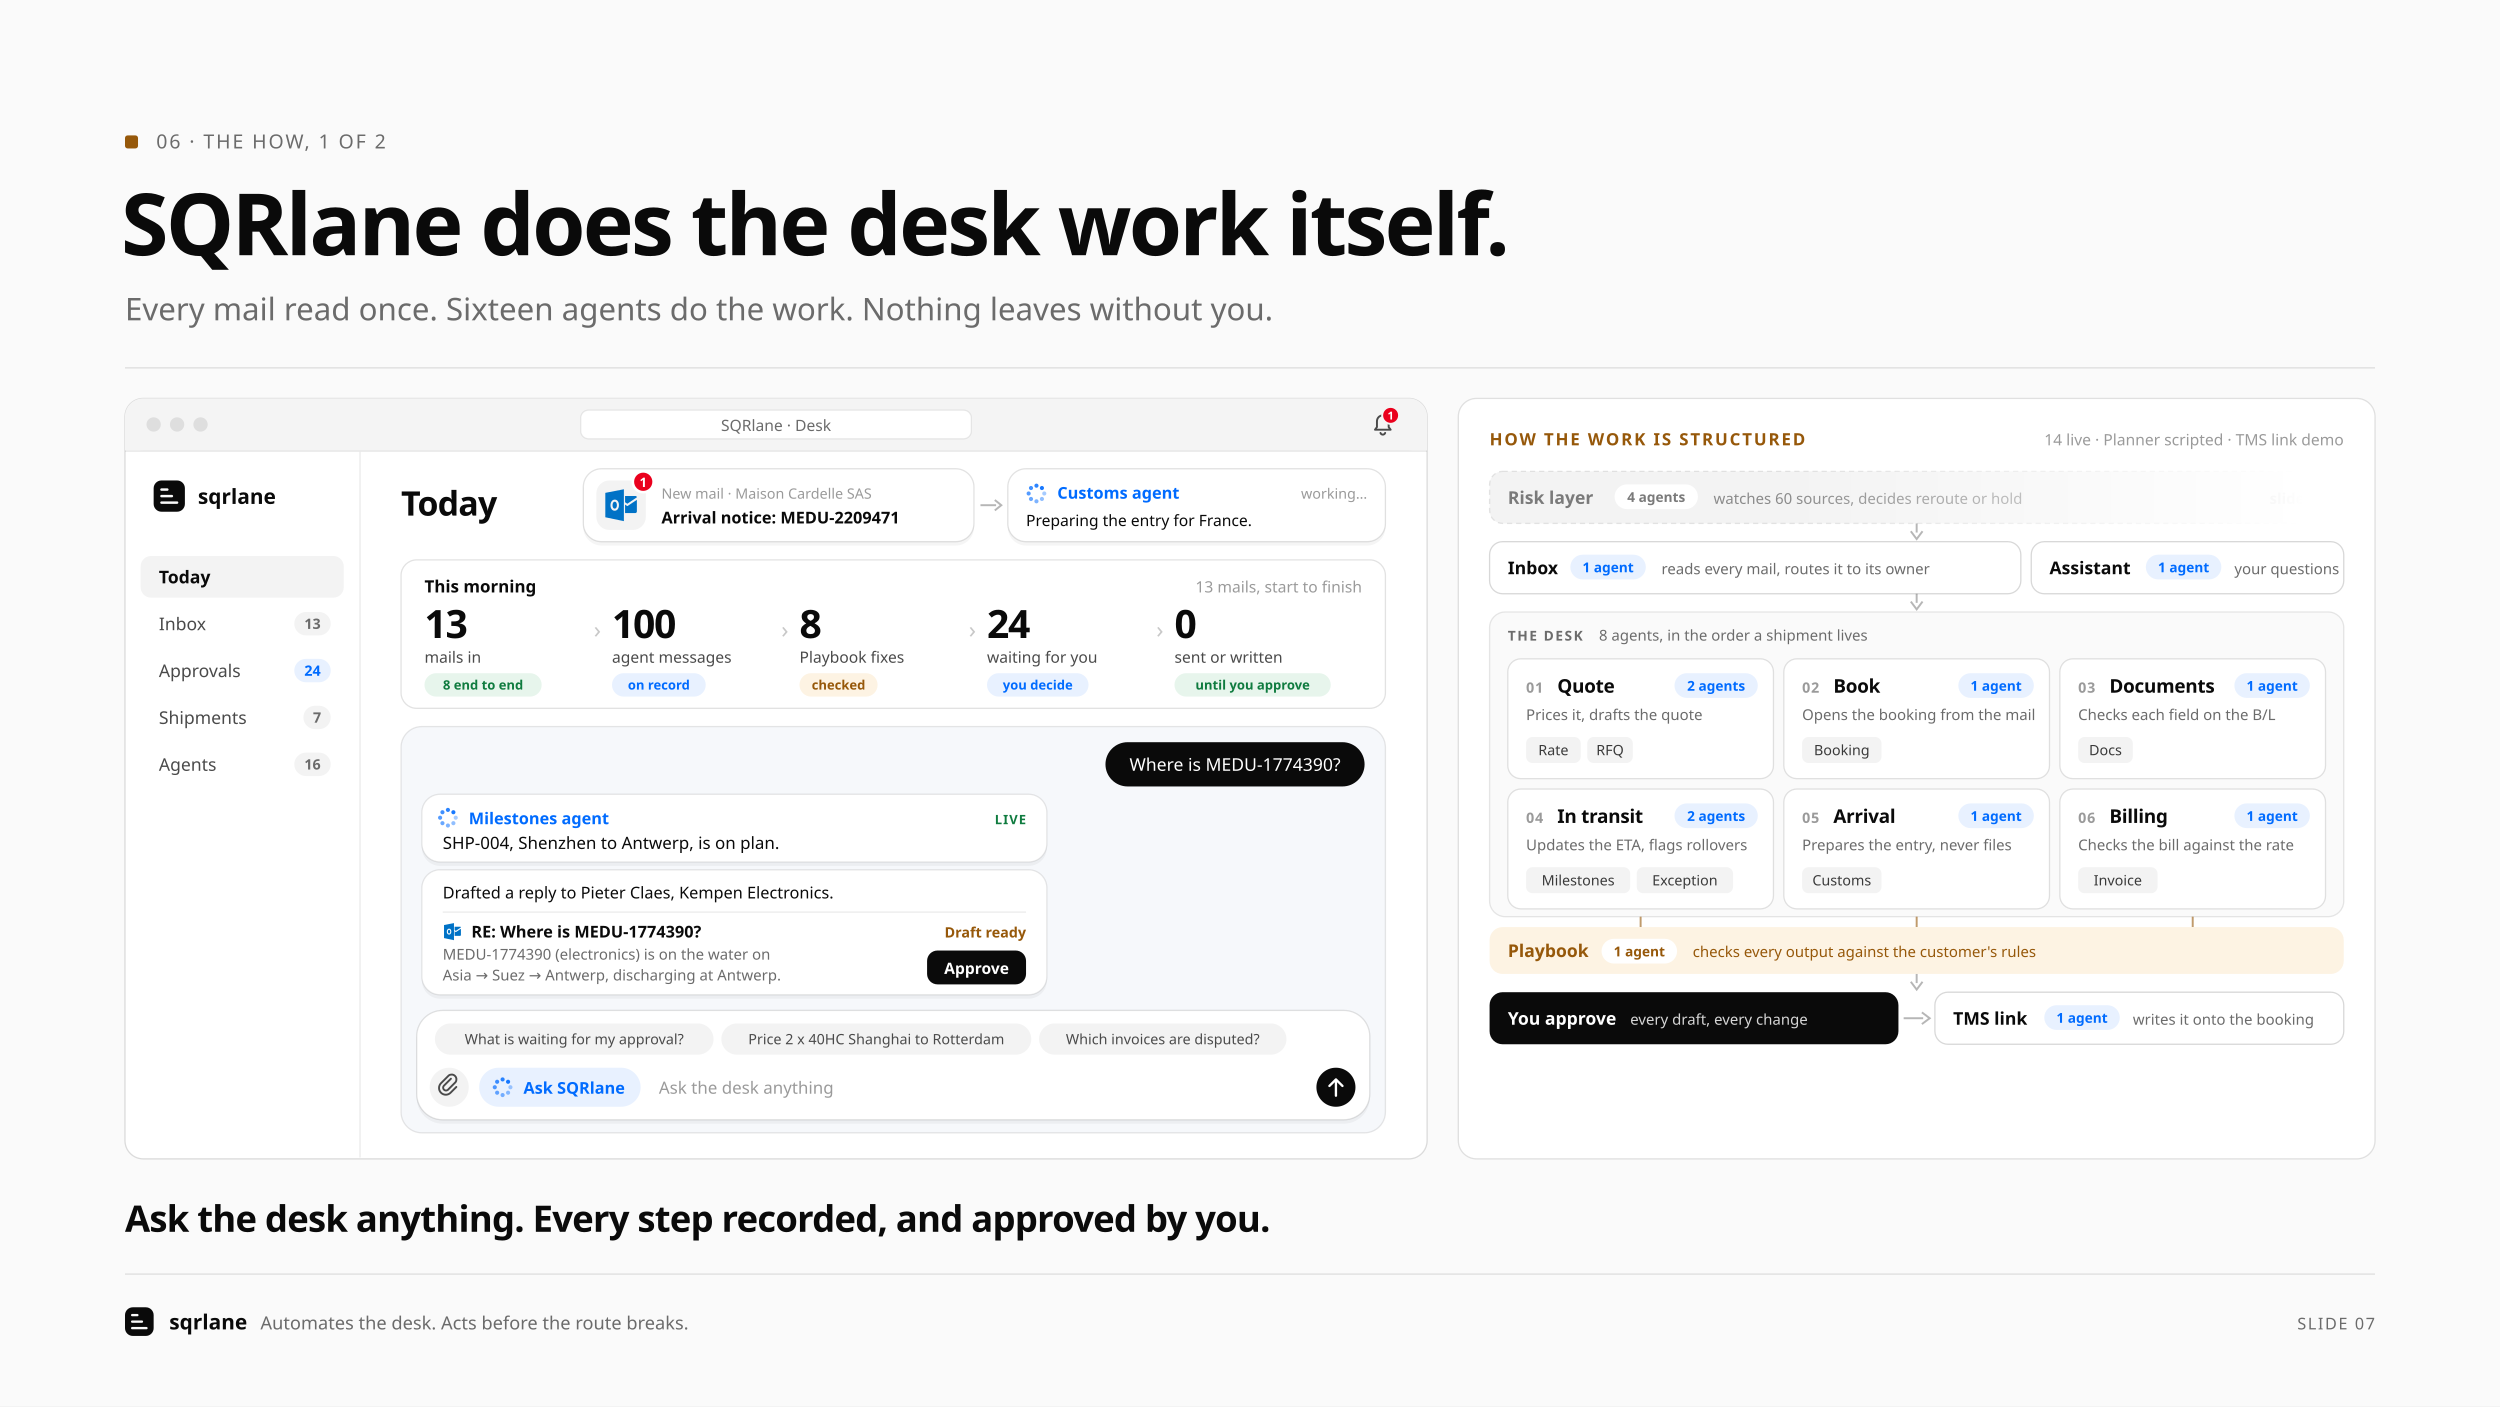
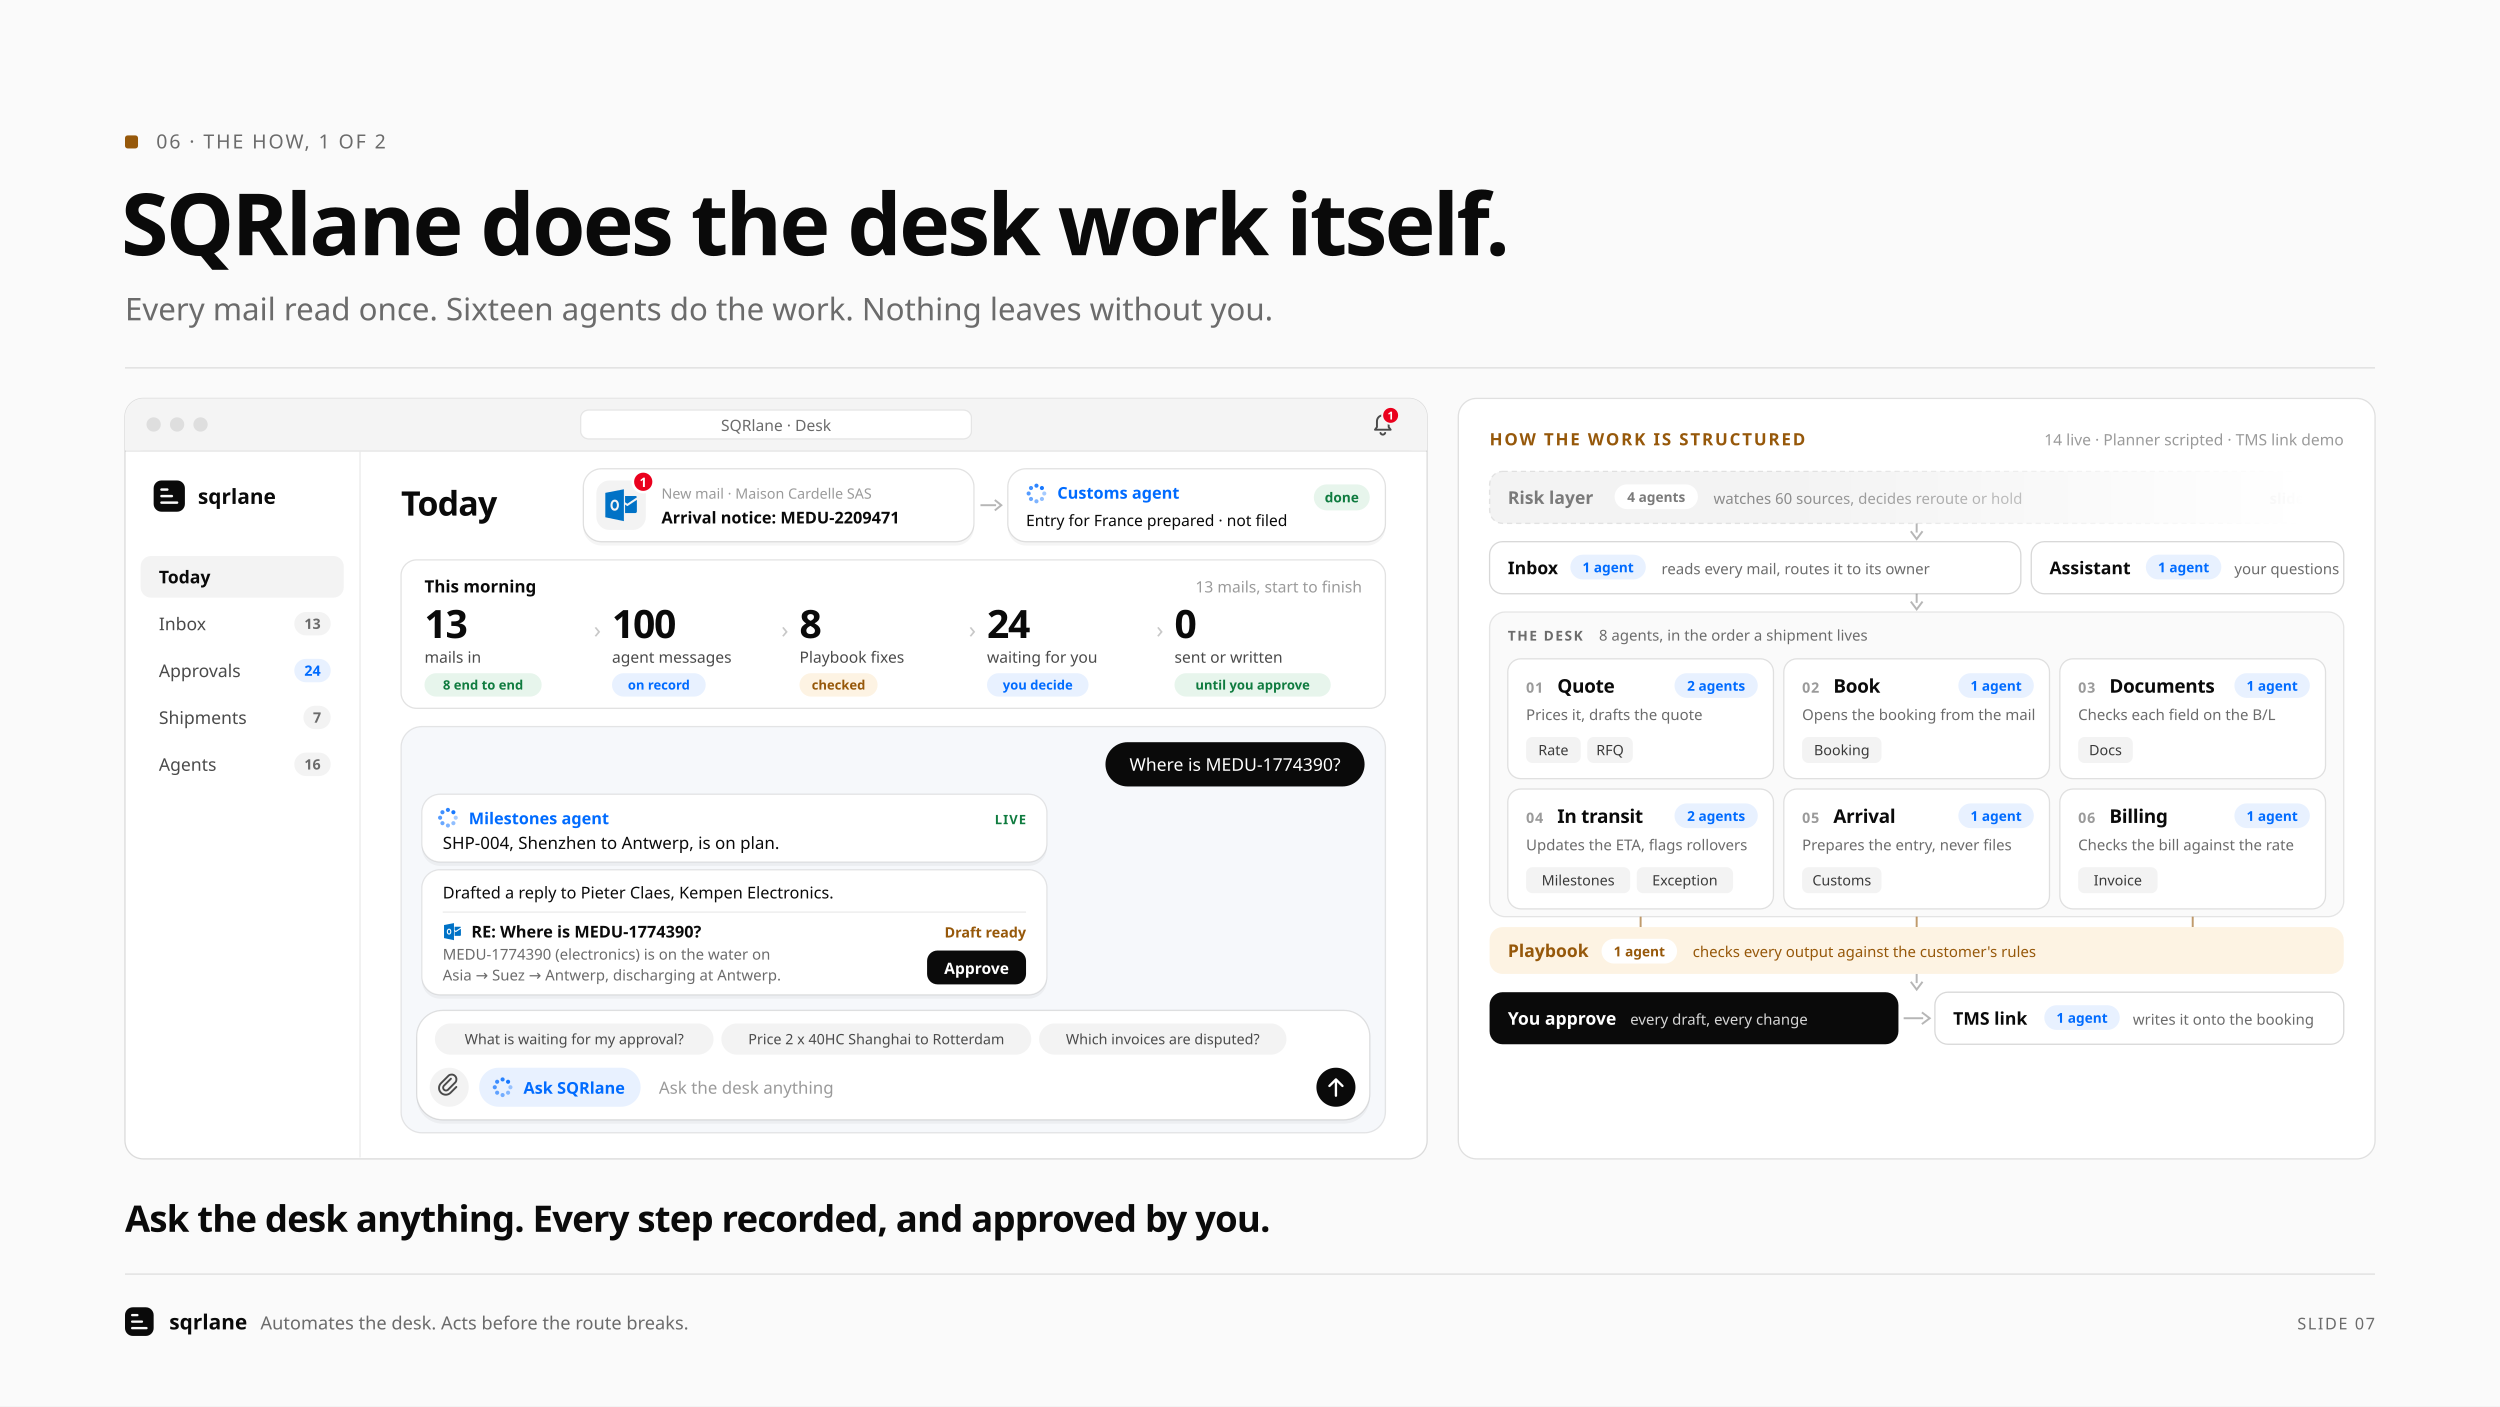
<svg xmlns="http://www.w3.org/2000/svg" width="1920" height="1080" viewBox="0 0 1920 1080">
  <rect id="background" x="0" y="0" width="1920" height="1080" fill="#FAFAFA" />
  <g id="header">
    <rect x="96" y="104" width="10" height="10" rx="2" fill="#96580A" />
    <text x="120" y="114" font-family="Geist" font-size="15" font-weight="500" fill="#6B6B6B" letter-spacing="1.44">06 · THE HOW, 1 OF 2</text>
    <text x="93" y="196" font-family="Geist" font-size="66" font-weight="600" fill="#0A0A0A" letter-spacing="-2">SQRlane does the desk work itself.</text>
    <text x="96" y="246" font-family="Geist" font-size="24" font-weight="400" fill="#6B6B6B">Every mail read once. Sixteen agents do the work. Nothing leaves without you.</text>
    <rect x="96" y="282" width="1728" height="1" fill="#0A0A0A" fill-opacity="0.12" />
  </g>
  <g id="dashboard">
    <rect x="96" y="306" width="1000" height="584" rx="14" fill="#FFFFFF" stroke="#0A0A0A" stroke-opacity="0.14" />
    <g id="window-bar">
      <rect x="96" y="306" width="1000" height="40" rx="14" fill="#F4F4F4" />
      <rect x="96" y="332" width="1000" height="14" fill="#F4F4F4" />
      <rect x="96" y="346" width="1000" height="1" fill="#0A0A0A" fill-opacity="0.09" />
      <circle cx="118" cy="326" r="5.5" fill="#DEDEDE" />
      <circle cx="136" cy="326" r="5.5" fill="#DEDEDE" />
      <circle cx="154" cy="326" r="5.5" fill="#DEDEDE" />
      <rect x="446.0" y="315" width="300" height="22" rx="6" fill="#FFFFFF" stroke="#0A0A0A" stroke-opacity="0.08" />
      <text x="596.0" y="331" font-family="Geist" font-size="12" font-weight="500" fill="#6B6B6B" text-anchor="middle">SQRlane · Desk</text>
    </g>
    <g id="sidebar">
      <rect x="276" y="347" width="1" height="542" fill="#0A0A0A" fill-opacity="0.08" />
      <rect x="118" y="369" width="24" height="24" rx="6" fill="#0A0A0A" />
      <path d="M124 386h12 M124 381h8 M124 376h4.5" stroke="#FAFAFA" stroke-width="1.9" stroke-linecap="round" fill="none" />
      <text x="152" y="387" font-family="Geist" font-size="16" font-weight="600" fill="#0A0A0A">sqrlane</text>
      <rect x="108" y="427" width="156" height="32" rx="8" fill="#F3F3F3" />
      <text x="122" y="448" font-family="Geist" font-size="13.5" font-weight="600" fill="#0A0A0A">Today</text>
      <text x="122" y="484" font-family="Geist" font-size="13.5" font-weight="500" fill="#4A4A4A">Inbox</text>
      <rect x="226" y="470" width="28" height="18" rx="9" fill="#F3F3F3" />
      <text x="240.0" y="483" font-family="Geist" font-size="11" font-weight="600" fill="#6B6B6B" text-anchor="middle">13</text>
      <text x="122" y="520" font-family="Geist" font-size="13.5" font-weight="500" fill="#4A4A4A">Approvals</text>
      <rect x="226" y="506" width="28" height="18" rx="9" fill="#E8F1FF" />
      <text x="240.0" y="519" font-family="Geist" font-size="11" font-weight="600" fill="#006BFF" text-anchor="middle">24</text>
      <text x="122" y="556" font-family="Geist" font-size="13.5" font-weight="500" fill="#4A4A4A">Shipments</text>
      <rect x="233" y="542" width="21" height="18" rx="9" fill="#F3F3F3" />
      <text x="243.5" y="555" font-family="Geist" font-size="11" font-weight="600" fill="#6B6B6B" text-anchor="middle">7</text>
      <text x="122" y="592" font-family="Geist" font-size="13.5" font-weight="500" fill="#4A4A4A">Agents</text>
      <rect x="226" y="578" width="28" height="18" rx="9" fill="#F3F3F3" />
      <text x="240.0" y="591" font-family="Geist" font-size="11" font-weight="600" fill="#6B6B6B" text-anchor="middle">16</text>
    </g>
    <g id="notifications">
      <path d="M1056 330 h12 l-1.5 -2 v-4.5 a4.5 4.5 0 0 0 -9 0 v4.5 z M1060.2 332.5 a1.9 1.9 0 0 0 3.6 0" stroke="#4A4A4A" stroke-width="1.5" fill="none" stroke-linejoin="round" stroke-linecap="round" />
      <circle cx="1068" cy="319" r="6.5" fill="#EA001D" stroke="#F4F4F4" stroke-width="1.5" />
      <text x="1068" y="322.2" font-family="Geist" font-size="8.5" font-weight="700" fill="#FFFFFF" text-anchor="middle">1</text>
    </g>
    <g id="page-header">
      <text x="308" y="396" font-family="Geist" font-size="26" font-weight="600" fill="#0A0A0A" letter-spacing="-0.6">Today</text>
    </g>
    <g id="popup-mail">
      <rect x="448" y="363" width="300" height="56" rx="14" fill="#0A0A0A" fill-opacity="0.04" />
      <rect x="448" y="360" width="300" height="56" rx="14" fill="#FFFFFF" stroke="#0A0A0A" stroke-opacity="0.12" />
      <rect x="458" y="369" width="38" height="38" rx="10" fill="#F3F3F3" />
      <g id="mark-outlook" transform="translate(463.0 374.0) scale(0.875)">
        <path fill="#0072c6" d="M19.484 7.937v5.477l1.916 1.205a.5.5 0 0 0 .21 0l8.238-5.554a1.174 1.174 0 0 0-.959-1.128Z" />
        <path fill="#0072c6" d="m19.484 15.457l1.747 1.2a.52.52 0 0 0 .543 0c-.3.181 8.073-5.378 8.073-5.378v10.066a1.408 1.408 0 0 1-1.49 1.555h-8.874zm-9.044-2.525a1.61 1.61 0 0 0-1.42.838a4.13 4.13 0 0 0-.526 2.218A4.05 4.05 0 0 0 9.02 18.2a1.6 1.6 0 0 0 2.771.022a4 4 0 0 0 .515-2.2a4.37 4.37 0 0 0-.5-2.281a1.54 1.54 0 0 0-1.366-.809" />
        <path fill="#0072c6" d="M2.153 5.155v21.427L18.453 30V2Zm10.908 14.336a3.23 3.23 0 0 1-2.7 1.361a3.19 3.19 0 0 1-2.64-1.318A5.46 5.46 0 0 1 6.706 16.1a5.87 5.87 0 0 1 1.036-3.616a3.27 3.27 0 0 1 2.744-1.384a3.12 3.12 0 0 1 2.61 1.321a5.64 5.64 0 0 1 1 3.484a5.76 5.76 0 0 1-1.035 3.586" />
      </g>
      <circle cx="494" cy="370" r="8" fill="#EA001D" stroke="#FFFFFF" stroke-width="2" />
      <text x="494" y="374" font-family="Geist" font-size="10" font-weight="700" fill="#FFFFFF" text-anchor="middle">1</text>
      <text x="508" y="383" font-family="Geist" font-size="11" font-weight="500" fill="#9A9A9A">New mail · Maison Cardelle SAS</text>
      <text x="508" y="402" font-family="Geist" font-size="12.5" font-weight="600" fill="#0A0A0A">Arrival notice: MEDU-2209471</text>
    </g>
    <path d="M753 388.0 L765 388.0" stroke="#0A0A0A" stroke-opacity="0.3" stroke-width="1.5" fill="none" />
    <path d="M764 384.0 L769 388.0 L764 392.0" stroke="#0A0A0A" stroke-opacity="0.3" stroke-width="1.5" fill="none" />
    <g id="popup-agent">
      <rect x="774" y="363" width="290" height="56" rx="14" fill="#0A0A0A" fill-opacity="0.04" />
      <rect x="774" y="360" width="290" height="56" rx="14" fill="#FFFFFF" stroke="#0A0A0A" stroke-opacity="0.12" />
      <circle cx="802.0" cy="379.0" r="1.6" fill="#006BFF" fill-opacity="0.35" />
      <circle cx="800.2" cy="383.2" r="1.6" fill="#006BFF" fill-opacity="0.43" />
      <circle cx="796.0" cy="385.0" r="1.6" fill="#006BFF" fill-opacity="0.51" />
      <circle cx="791.8" cy="383.2" r="1.6" fill="#006BFF" fill-opacity="0.59" />
      <circle cx="790.0" cy="379.0" r="1.6" fill="#006BFF" fill-opacity="0.67" />
      <circle cx="791.8" cy="374.8" r="1.6" fill="#006BFF" fill-opacity="0.75" />
      <circle cx="796.0" cy="373.0" r="1.6" fill="#006BFF" fill-opacity="0.83" />
      <circle cx="800.2" cy="374.8" r="1.6" fill="#006BFF" fill-opacity="0.91" />
      <text x="812" y="383" font-family="Geist" font-size="12.5" font-weight="600" fill="#006BFF">Customs agent</text>
-       <text x="1050" y="383" font-family="Geist" font-size="11" font-weight="500" fill="#9A9A9A" text-anchor="end">working…</text>
-       <text x="788" y="404" font-family="Geist" font-size="12" font-weight="400" fill="#0A0A0A">Preparing the entry for France.</text>
+       <g id="customs-done">
+         <rect x="1009" y="372" width="43" height="20" rx="10.0" fill="#E7F5EC" />
+         <text x="1030.5" y="385.78" font-family="Geist" font-size="10.5" font-weight="600" fill="#0F7B3F" text-anchor="middle">done</text>
+       </g>
+       <g id="customs-result">
+         <text x="788" y="404" font-family="Geist" font-size="12" font-weight="400" fill="#0A0A0A">Entry for France prepared · not filed</text>
+       </g>
    </g>
    <g id="the-morning">
      <rect x="308" y="430" width="756" height="114" rx="12" fill="#FFFFFF" stroke="#0A0A0A" stroke-opacity="0.12" />
      <text x="326" y="455" font-family="Geist" font-size="13" font-weight="600" fill="#0A0A0A">This morning</text>
      <text x="1046" y="455" font-family="Geist" font-size="12" font-weight="400" fill="#9A9A9A" text-anchor="end">13 mails, start to finish</text>
      <text x="326.0" y="490" font-family="Geist" font-size="30" font-weight="600" fill="#0A0A0A" letter-spacing="-1">13</text>
      <text x="326.0" y="509" font-family="Geist" font-size="12" font-weight="500" fill="#4A4A4A">mails in</text>
      <rect x="326.0" y="517" width="90" height="18" rx="9.0" fill="#E7F5EC" />
      <text x="371.0" y="529.6" font-family="Geist" font-size="10" font-weight="600" fill="#0F7B3F" text-anchor="middle">8 end to end</text>
      <text x="456.0" y="490" font-family="Geist" font-size="18" font-weight="400" fill="#C8C8C8">›</text>
      <text x="470.0" y="490" font-family="Geist" font-size="30" font-weight="600" fill="#0A0A0A" letter-spacing="-1">100</text>
      <text x="470.0" y="509" font-family="Geist" font-size="12" font-weight="500" fill="#4A4A4A">agent messages</text>
      <rect x="470.0" y="517" width="72" height="18" rx="9.0" fill="#E8F1FF" />
      <text x="506.0" y="529.6" font-family="Geist" font-size="10" font-weight="600" fill="#006BFF" text-anchor="middle">on record</text>
      <text x="600.0" y="490" font-family="Geist" font-size="18" font-weight="400" fill="#C8C8C8">›</text>
      <text x="614.0" y="490" font-family="Geist" font-size="30" font-weight="600" fill="#0A0A0A" letter-spacing="-1">8</text>
      <text x="614.0" y="509" font-family="Geist" font-size="12" font-weight="500" fill="#4A4A4A">Playbook fixes</text>
      <rect x="614.0" y="517" width="60" height="18" rx="9.0" fill="#FDF3E3" />
      <text x="644.0" y="529.6" font-family="Geist" font-size="10" font-weight="600" fill="#96580A" text-anchor="middle">checked</text>
      <text x="744.0" y="490" font-family="Geist" font-size="18" font-weight="400" fill="#C8C8C8">›</text>
      <text x="758.0" y="490" font-family="Geist" font-size="30" font-weight="600" fill="#0A0A0A" letter-spacing="-1">24</text>
      <text x="758.0" y="509" font-family="Geist" font-size="12" font-weight="500" fill="#4A4A4A">waiting for you</text>
      <rect x="758.0" y="517" width="78" height="18" rx="9.0" fill="#E8F1FF" />
      <text x="797.0" y="529.6" font-family="Geist" font-size="10" font-weight="600" fill="#006BFF" text-anchor="middle">you decide</text>
      <text x="888.0" y="490" font-family="Geist" font-size="18" font-weight="400" fill="#C8C8C8">›</text>
      <text x="902.0" y="490" font-family="Geist" font-size="30" font-weight="600" fill="#0A0A0A" letter-spacing="-1">0</text>
      <text x="902.0" y="509" font-family="Geist" font-size="12" font-weight="500" fill="#4A4A4A">sent or written</text>
      <rect x="902.0" y="517" width="120" height="18" rx="9.0" fill="#E7F5EC" />
      <text x="962.0" y="529.6" font-family="Geist" font-size="10" font-weight="600" fill="#0F7B3F" text-anchor="middle">until you approve</text>
    </g>
    <g id="chat-window">
      <rect x="308" y="558" width="756" height="312" rx="16" fill="#F6F8FB" stroke="#0A0A0A" stroke-opacity="0.10" />
      <g id="chat-question">
        <rect x="849" y="570" width="199" height="34" rx="17" fill="#0A0A0A" />
        <text x="948.5" y="592" font-family="Geist" font-size="13.5" font-weight="500" fill="#FFFFFF" text-anchor="middle">Where is MEDU-1774390?</text>
      </g>
      <g id="chat-answer">
        <rect x="324" y="613" width="480" height="52" rx="14" fill="#0A0A0A" fill-opacity="0.04" />
        <rect x="324" y="610" width="480" height="52" rx="14" fill="#FFFFFF" stroke="#0A0A0A" stroke-opacity="0.1" />
        <circle cx="350.0" cy="628.0" r="1.6" fill="#006BFF" fill-opacity="0.35" />
        <circle cx="348.2" cy="632.2" r="1.6" fill="#006BFF" fill-opacity="0.43" />
        <circle cx="344.0" cy="634.0" r="1.6" fill="#006BFF" fill-opacity="0.51" />
        <circle cx="339.8" cy="632.2" r="1.6" fill="#006BFF" fill-opacity="0.59" />
        <circle cx="338.0" cy="628.0" r="1.6" fill="#006BFF" fill-opacity="0.67" />
        <circle cx="339.8" cy="623.8" r="1.6" fill="#006BFF" fill-opacity="0.75" />
        <circle cx="344.0" cy="622.0" r="1.6" fill="#006BFF" fill-opacity="0.83" />
        <circle cx="348.2" cy="623.8" r="1.6" fill="#006BFF" fill-opacity="0.91" />
        <text x="360" y="633" font-family="Geist" font-size="12.5" font-weight="600" fill="#006BFF">Milestones agent</text>
        <text x="788" y="633" font-family="Geist" font-size="10" font-weight="700" fill="#0F7B3F" text-anchor="end" letter-spacing="0.8">LIVE</text>
        <text x="340" y="652" font-family="Geist" font-size="13" font-weight="400" fill="#0A0A0A">SHP-004, Shenzhen to Antwerp, is on plan.</text>
      </g>
      <g id="chat-draft">
        <rect x="324" y="671" width="480" height="96" rx="14" fill="#0A0A0A" fill-opacity="0.04" />
        <rect x="324" y="668" width="480" height="96" rx="14" fill="#FFFFFF" stroke="#0A0A0A" stroke-opacity="0.1" />
        <text x="340" y="690" font-family="Geist" font-size="12.5" font-weight="500" fill="#0A0A0A">Drafted a reply to Pieter Claes, Kempen Electronics.</text>
        <rect x="340" y="700" width="448" height="1" fill="#0A0A0A" fill-opacity="0.08" />
        <g id="mark-outlook" transform="translate(340.0 708.0) scale(0.4688)">
          <path fill="#0072c6" d="M19.484 7.937v5.477l1.916 1.205a.5.5 0 0 0 .21 0l8.238-5.554a1.174 1.174 0 0 0-.959-1.128Z" />
          <path fill="#0072c6" d="m19.484 15.457l1.747 1.2a.52.52 0 0 0 .543 0c-.3.181 8.073-5.378 8.073-5.378v10.066a1.408 1.408 0 0 1-1.49 1.555h-8.874zm-9.044-2.525a1.61 1.61 0 0 0-1.42.838a4.13 4.13 0 0 0-.526 2.218A4.05 4.05 0 0 0 9.02 18.2a1.6 1.6 0 0 0 2.771.022a4 4 0 0 0 .515-2.2a4.37 4.37 0 0 0-.5-2.281a1.54 1.54 0 0 0-1.366-.809" />
          <path fill="#0072c6" d="M2.153 5.155v21.427L18.453 30V2Zm10.908 14.336a3.23 3.23 0 0 1-2.7 1.361a3.19 3.19 0 0 1-2.64-1.318A5.46 5.46 0 0 1 6.706 16.1a5.87 5.87 0 0 1 1.036-3.616a3.27 3.27 0 0 1 2.744-1.384a3.12 3.12 0 0 1 2.61 1.321a5.64 5.64 0 0 1 1 3.484a5.76 5.76 0 0 1-1.035 3.586" />
        </g>
        <text x="362" y="720" font-family="Geist" font-size="12.5" font-weight="600" fill="#0A0A0A">RE: Where is MEDU-1774390?</text>
        <text x="340" y="737" font-family="Geist" font-size="11.5" font-weight="400" fill="#6B6B6B">MEDU-1774390 (electronics) is on the water on</text>
        <text x="340" y="753" font-family="Geist" font-size="11.5" font-weight="400" fill="#6B6B6B">Asia → Suez → Antwerp, discharging at Antwerp.</text>
        <text x="788" y="720" font-family="Geist" font-size="11" font-weight="600" fill="#96580A" text-anchor="end">Draft ready</text>
        <rect x="712" y="730" width="76" height="26" rx="8" fill="#0A0A0A" />
        <text x="750" y="748" font-family="Geist" font-size="12" font-weight="600" fill="#FFFFFF" text-anchor="middle">Approve</text>
      </g>
      <g id="chat-input">
        <rect x="320" y="779" width="732" height="84" rx="20" fill="#0A0A0A" fill-opacity="0.04" />
        <rect x="320" y="776" width="732" height="84" rx="20" fill="#FFFFFF" stroke="#0A0A0A" stroke-opacity="0.12" />
        <rect x="334" y="786" width="214" height="24" rx="12" fill="#F3F3F3" />
        <text x="441.0" y="802" font-family="Geist" font-size="11" font-weight="500" fill="#4A4A4A" text-anchor="middle">What is waiting for my approval?</text>
        <rect x="554" y="786" width="238" height="24" rx="12" fill="#F3F3F3" />
        <text x="673.0" y="802" font-family="Geist" font-size="11" font-weight="500" fill="#4A4A4A" text-anchor="middle">Price 2 x 40HC Shanghai to Rotterdam</text>
        <rect x="798" y="786" width="190" height="24" rx="12" fill="#F3F3F3" />
        <text x="893.0" y="802" font-family="Geist" font-size="11" font-weight="500" fill="#4A4A4A" text-anchor="middle">Which invoices are disputed?</text>
        <rect x="330" y="820" width="30" height="30" rx="15" fill="#F3F3F3" />
        <path d="M350 830 l-7.5 7.5 a3 3 0 0 0 4.2 4.2 l8 -8 a5 5 0 0 0 -7 -7 l-8 8 a7 7 0 0 0 9.9 9.9 l6 -6" transform="translate(-2 -2) scale(0.74) translate(120.7 292.2)" stroke="#4A4A4A" stroke-width="2" fill="none" stroke-linecap="round" />
        <rect x="368" y="820" width="124" height="30" rx="15" fill="#E8F1FF" />
        <circle cx="392.0" cy="835.0" r="1.6" fill="#006BFF" fill-opacity="0.35" />
        <circle cx="390.2" cy="839.2" r="1.6" fill="#006BFF" fill-opacity="0.43" />
        <circle cx="386.0" cy="841.0" r="1.6" fill="#006BFF" fill-opacity="0.51" />
        <circle cx="381.8" cy="839.2" r="1.6" fill="#006BFF" fill-opacity="0.59" />
        <circle cx="380.0" cy="835.0" r="1.6" fill="#006BFF" fill-opacity="0.67" />
        <circle cx="381.8" cy="830.8" r="1.6" fill="#006BFF" fill-opacity="0.75" />
        <circle cx="386.0" cy="829.0" r="1.6" fill="#006BFF" fill-opacity="0.83" />
        <circle cx="390.2" cy="830.8" r="1.6" fill="#006BFF" fill-opacity="0.91" />
        <text x="402" y="840" font-family="Geist" font-size="12.5" font-weight="600" fill="#006BFF">Ask SQRlane</text>
        <text x="506" y="840" font-family="Geist" font-size="13" font-weight="400" fill="#9A9A9A">Ask the desk anything</text>
        <circle cx="1026" cy="835" r="15" fill="#0A0A0A" />
        <path d="M1026 841.5 v-12.5 M1021 834 l5 -5 l5 5" stroke="#FFFFFF" stroke-width="1.8" fill="none" stroke-linecap="round" stroke-linejoin="round" />
      </g>
    </g>
  </g>
  <g id="how-the-work-is-structured">
    <rect x="1120" y="306" width="704" height="584" rx="14" fill="#FFFFFF" stroke="#0A0A0A" stroke-opacity="0.12" />
    <text x="1144" y="342" font-family="Geist" font-size="13" font-weight="600" fill="#96580A" letter-spacing="1.4">HOW THE WORK IS STRUCTURED</text>
    <text x="1800" y="342" font-family="Geist" font-size="12" font-weight="500" fill="#9A9A9A" text-anchor="end">14 live · Planner scripted · TMS link demo</text>
    <g id="risk-layer">
      <rect x="1144" y="362" width="656" height="40" rx="10" fill="#F3F3F3" stroke="#0A0A0A" stroke-opacity="0.10" stroke-dasharray="4 3" />
      <text x="1158" y="387" font-family="Geist" font-size="13.5" font-weight="600" fill="#7A7A7A">Risk layer</text>
      <rect x="1240" y="372" width="64" height="19" rx="9.5" fill="#FFFFFF" />
      <text x="1272.0" y="385.5" font-family="Geist" font-size="10.5" font-weight="600" fill="#7A7A7A" text-anchor="middle">4 agents</text>
      <text x="1316" y="387" font-family="Geist" font-size="11.5" font-weight="400" fill="#8A8A8A">watches 60 sources, decides reroute or hold</text>
      <text x="1786" y="387" font-family="Geist" font-size="11.5" font-weight="600" fill="#8A8A8A" text-anchor="end">slide 08</text>
      <defs>
        <linearGradient id="risk-fade" x1="0" y1="0" x2="1" y2="0">
          <stop offset="0.35" stop-color="#FFFFFF" stop-opacity="0" />
          <stop offset="0.95" stop-color="#FFFFFF" stop-opacity="1" />
        </linearGradient>
      </defs>
      <rect x="1142" y="360" width="660" height="44" fill="url(#risk-fade)" />
    </g>
    <path d="M1472.0 402 L1472.0 409" stroke="#0A0A0A" stroke-opacity="0.3" stroke-width="1.5" fill="none" />
    <path d="M1467.5 408 L1472.0 414 L1476.5 408" stroke="#0A0A0A" stroke-opacity="0.3" stroke-width="1.5" fill="none" />
    <g id="front-doors">
      <rect x="1144" y="416" width="408" height="40" rx="10" fill="#FFFFFF" stroke="#0A0A0A" stroke-opacity="0.16" />
      <text x="1158" y="441" font-family="Geist" font-size="13.5" font-weight="600" fill="#0A0A0A">Inbox</text>
      <rect x="1206" y="426" width="58" height="19" rx="9.5" fill="#E8F1FF" />
      <text x="1235.0" y="439.5" font-family="Geist" font-size="10.5" font-weight="600" fill="#006BFF" text-anchor="middle">1 agent</text>
      <text x="1276" y="441" font-family="Geist" font-size="11.5" font-weight="400" fill="#6B6B6B">reads every mail, routes it to its owner</text>
      <rect x="1560" y="416" width="240" height="40" rx="10" fill="#FFFFFF" stroke="#0A0A0A" stroke-opacity="0.16" />
      <text x="1574" y="441" font-family="Geist" font-size="13.5" font-weight="600" fill="#0A0A0A">Assistant</text>
      <rect x="1648" y="426" width="58" height="19" rx="9.5" fill="#E8F1FF" />
      <text x="1677.0" y="439.5" font-family="Geist" font-size="10.5" font-weight="600" fill="#006BFF" text-anchor="middle">1 agent</text>
      <text x="1716" y="441" font-family="Geist" font-size="11.5" font-weight="400" fill="#6B6B6B">your questions</text>
    </g>
    <path d="M1472.0 456 L1472.0 463" stroke="#0A0A0A" stroke-opacity="0.3" stroke-width="1.5" fill="none" />
    <path d="M1467.5 462 L1472.0 468 L1476.5 462" stroke="#0A0A0A" stroke-opacity="0.3" stroke-width="1.5" fill="none" />
    <g id="the-desk">
      <rect x="1144" y="470" width="656" height="234" rx="12" fill="#FAFAFA" stroke="#0A0A0A" stroke-opacity="0.10" />
      <text x="1158" y="492" font-family="Geist" font-size="10.5" font-weight="700" fill="#6B6B6B" letter-spacing="1.2">THE DESK</text>
      <text x="1228" y="492" font-family="Geist" font-size="11.5" font-weight="400" fill="#6B6B6B">8 agents, in the order a shipment lives</text>
      <g id="stage-quote">
        <rect x="1158.0" y="506" width="204.0" height="92" rx="10" fill="#FFFFFF" stroke="#0A0A0A" stroke-opacity="0.12" />
        <text x="1172.0" y="532" font-family="Geist" font-size="11" font-weight="700" fill="#9A9A9A" letter-spacing="0.6">01</text>
        <text x="1196.0" y="532" font-family="Geist" font-size="14.5" font-weight="600" fill="#0A0A0A" letter-spacing="-0.2">Quote</text>
        <rect x="1286.0" y="517" width="64" height="19" rx="9.5" fill="#E8F1FF" />
        <text x="1318.0" y="530.5" font-family="Geist" font-size="10.5" font-weight="600" fill="#006BFF" text-anchor="middle">2 agents</text>
        <text x="1172.0" y="553" font-family="Geist" font-size="11.5" font-weight="400" fill="#6B6B6B">Prices it, drafts the quote</text>
        <rect x="1172.0" y="566" width="42" height="20" rx="5" fill="#F3F3F3" />
        <text x="1193.0" y="580" font-family="Geist" font-size="11" font-weight="500" fill="#3A3A3A" text-anchor="middle">Rate</text>
        <rect x="1219.0" y="566" width="35" height="20" rx="5" fill="#F3F3F3" />
        <text x="1236.5" y="580" font-family="Geist" font-size="11" font-weight="500" fill="#3A3A3A" text-anchor="middle">RFQ</text>
      </g>
      <g id="stage-book">
        <rect x="1370.0" y="506" width="204.0" height="92" rx="10" fill="#FFFFFF" stroke="#0A0A0A" stroke-opacity="0.12" />
        <text x="1384.0" y="532" font-family="Geist" font-size="11" font-weight="700" fill="#9A9A9A" letter-spacing="0.6">02</text>
        <text x="1408.0" y="532" font-family="Geist" font-size="14.5" font-weight="600" fill="#0A0A0A" letter-spacing="-0.2">Book</text>
        <rect x="1504.0" y="517" width="58" height="19" rx="9.5" fill="#E8F1FF" />
        <text x="1533.0" y="530.5" font-family="Geist" font-size="10.5" font-weight="600" fill="#006BFF" text-anchor="middle">1 agent</text>
        <text x="1384.0" y="553" font-family="Geist" font-size="11.5" font-weight="400" fill="#6B6B6B">Opens the booking from the mail</text>
        <rect x="1384.0" y="566" width="61" height="20" rx="5" fill="#F3F3F3" />
        <text x="1414.5" y="580" font-family="Geist" font-size="11" font-weight="500" fill="#3A3A3A" text-anchor="middle">Booking</text>
      </g>
      <g id="stage-documents">
        <rect x="1582.0" y="506" width="204.0" height="92" rx="10" fill="#FFFFFF" stroke="#0A0A0A" stroke-opacity="0.12" />
        <text x="1596.0" y="532" font-family="Geist" font-size="11" font-weight="700" fill="#9A9A9A" letter-spacing="0.6">03</text>
        <text x="1620.0" y="532" font-family="Geist" font-size="14.5" font-weight="600" fill="#0A0A0A" letter-spacing="-0.2">Documents</text>
        <rect x="1716.0" y="517" width="58" height="19" rx="9.5" fill="#E8F1FF" />
        <text x="1745.0" y="530.5" font-family="Geist" font-size="10.5" font-weight="600" fill="#006BFF" text-anchor="middle">1 agent</text>
        <text x="1596.0" y="553" font-family="Geist" font-size="11.5" font-weight="400" fill="#6B6B6B">Checks each field on the B/L</text>
        <rect x="1596.0" y="566" width="42" height="20" rx="5" fill="#F3F3F3" />
        <text x="1617.0" y="580" font-family="Geist" font-size="11" font-weight="500" fill="#3A3A3A" text-anchor="middle">Docs</text>
      </g>
      <g id="stage-in-transit">
        <rect x="1158.0" y="606" width="204.0" height="92" rx="10" fill="#FFFFFF" stroke="#0A0A0A" stroke-opacity="0.12" />
        <text x="1172.0" y="632" font-family="Geist" font-size="11" font-weight="700" fill="#9A9A9A" letter-spacing="0.6">04</text>
        <text x="1196.0" y="632" font-family="Geist" font-size="14.5" font-weight="600" fill="#0A0A0A" letter-spacing="-0.2">In transit</text>
        <rect x="1286.0" y="617" width="64" height="19" rx="9.5" fill="#E8F1FF" />
        <text x="1318.0" y="630.5" font-family="Geist" font-size="10.5" font-weight="600" fill="#006BFF" text-anchor="middle">2 agents</text>
        <text x="1172.0" y="653" font-family="Geist" font-size="11.5" font-weight="400" fill="#6B6B6B">Updates the ETA, flags rollovers</text>
        <rect x="1172.0" y="666" width="80" height="20" rx="5" fill="#F3F3F3" />
        <text x="1212.0" y="680" font-family="Geist" font-size="11" font-weight="500" fill="#3A3A3A" text-anchor="middle">Milestones</text>
        <rect x="1257.0" y="666" width="74" height="20" rx="5" fill="#F3F3F3" />
        <text x="1294.0" y="680" font-family="Geist" font-size="11" font-weight="500" fill="#3A3A3A" text-anchor="middle">Exception</text>
      </g>
      <g id="stage-arrival">
        <rect x="1370.0" y="606" width="204.0" height="92" rx="10" fill="#FFFFFF" stroke="#0A0A0A" stroke-opacity="0.12" />
        <text x="1384.0" y="632" font-family="Geist" font-size="11" font-weight="700" fill="#9A9A9A" letter-spacing="0.6">05</text>
        <text x="1408.0" y="632" font-family="Geist" font-size="14.5" font-weight="600" fill="#0A0A0A" letter-spacing="-0.2">Arrival</text>
        <rect x="1504.0" y="617" width="58" height="19" rx="9.5" fill="#E8F1FF" />
        <text x="1533.0" y="630.5" font-family="Geist" font-size="10.5" font-weight="600" fill="#006BFF" text-anchor="middle">1 agent</text>
        <text x="1384.0" y="653" font-family="Geist" font-size="11.5" font-weight="400" fill="#6B6B6B">Prepares the entry, never files</text>
        <rect x="1384.0" y="666" width="61" height="20" rx="5" fill="#F3F3F3" />
        <text x="1414.5" y="680" font-family="Geist" font-size="11" font-weight="500" fill="#3A3A3A" text-anchor="middle">Customs</text>
      </g>
      <g id="stage-billing">
        <rect x="1582.0" y="606" width="204.0" height="92" rx="10" fill="#FFFFFF" stroke="#0A0A0A" stroke-opacity="0.12" />
        <text x="1596.0" y="632" font-family="Geist" font-size="11" font-weight="700" fill="#9A9A9A" letter-spacing="0.6">06</text>
        <text x="1620.0" y="632" font-family="Geist" font-size="14.5" font-weight="600" fill="#0A0A0A" letter-spacing="-0.2">Billing</text>
        <rect x="1716.0" y="617" width="58" height="19" rx="9.5" fill="#E8F1FF" />
        <text x="1745.0" y="630.5" font-family="Geist" font-size="10.5" font-weight="600" fill="#006BFF" text-anchor="middle">1 agent</text>
        <text x="1596.0" y="653" font-family="Geist" font-size="11.5" font-weight="400" fill="#6B6B6B">Checks the bill against the rate</text>
        <rect x="1596.0" y="666" width="61" height="20" rx="5" fill="#F3F3F3" />
        <text x="1626.5" y="680" font-family="Geist" font-size="11" font-weight="500" fill="#3A3A3A" text-anchor="middle">Invoice</text>
      </g>
    </g>
    <path d="M1260.0 704 L1260.0 712" stroke="#96580A" stroke-opacity="0.6" stroke-width="1.5" fill="none" />
    <path d="M1472.0 704 L1472.0 712" stroke="#96580A" stroke-opacity="0.6" stroke-width="1.5" fill="none" />
    <path d="M1684.0 704 L1684.0 712" stroke="#96580A" stroke-opacity="0.6" stroke-width="1.5" fill="none" />
    <g id="playbook">
      <rect x="1144" y="712" width="656" height="36" rx="10" fill="#FDF3E3" />
      <text x="1158" y="735" font-family="Geist" font-size="13.5" font-weight="600" fill="#96580A">Playbook</text>
      <rect x="1230" y="721" width="58" height="19" rx="9.5" fill="#FFFFFF" />
      <text x="1259.0" y="734.5" font-family="Geist" font-size="10.5" font-weight="600" fill="#96580A" text-anchor="middle">1 agent</text>
      <text x="1300" y="735" font-family="Geist" font-size="11.5" font-weight="400" fill="#96580A">checks every output against the customer's rules</text>
    </g>
    <path d="M1472.0 748 L1472.0 755" stroke="#0A0A0A" stroke-opacity="0.3" stroke-width="1.5" fill="none" />
    <path d="M1467.5 754 L1472.0 760 L1476.5 754" stroke="#0A0A0A" stroke-opacity="0.3" stroke-width="1.5" fill="none" />
    <g id="gate-and-record">
      <rect x="1144" y="762" width="314.0" height="40" rx="10" fill="#0A0A0A" />
      <text x="1158" y="787" font-family="Geist" font-size="13.5" font-weight="700" fill="#FFFFFF">You approve</text>
      <text x="1252" y="787" font-family="Geist" font-size="11.5" font-weight="400" fill="#D6D6D6">every draft, every change</text>
      <path d="M1462.0 782 L1477.0 782" stroke="#0A0A0A" stroke-opacity="0.3" stroke-width="1.5" fill="none" />
      <path d="M1476.0 777.5 L1482.0 782 L1476.0 786.5" stroke="#0A0A0A" stroke-opacity="0.3" stroke-width="1.5" fill="none" />
      <rect x="1486.0" y="762" width="314.0" height="40" rx="10" fill="#FFFFFF" stroke="#0A0A0A" stroke-opacity="0.16" />
      <text x="1500.0" y="787" font-family="Geist" font-size="13.5" font-weight="600" fill="#0A0A0A">TMS link</text>
      <rect x="1570.0" y="772" width="58" height="19" rx="9.5" fill="#E8F1FF" />
      <text x="1599.0" y="785.5" font-family="Geist" font-size="10.5" font-weight="600" fill="#006BFF" text-anchor="middle">1 agent</text>
      <text x="1638.0" y="787" font-family="Geist" font-size="11.5" font-weight="400" fill="#6B6B6B">writes it onto the booking</text>
    </g>
  </g>
  <text x="96" y="946" font-family="Geist" font-size="28" font-weight="600" fill="#0A0A0A" letter-spacing="-0.6">Ask the desk anything. Every step recorded, and approved by you.</text>
  <g id="footer">
    <rect x="96" y="978" width="1728" height="1" fill="#0A0A0A" fill-opacity="0.12" />
    <rect x="96" y="1004" width="22" height="22" rx="6" fill="#0A0A0A" />
    <path d="M101.5 1020h11 M101.5 1015h7.5 M101.5 1010h4" stroke="#FAFAFA" stroke-width="1.8" stroke-linecap="round" fill="none" />
    <text x="130" y="1021" font-family="Geist" font-size="16" font-weight="600" fill="#0A0A0A">sqrlane</text>
    <text x="200" y="1021" font-family="Geist" font-size="14" font-weight="400" fill="#6B6B6B">Automates the desk. Acts before the route breaks.</text>
    <text x="1824" y="1021" font-family="Geist" font-size="12.5" font-weight="500" fill="#6B6B6B" text-anchor="end" letter-spacing="1.2">SLIDE 07</text>
  </g>
</svg>
